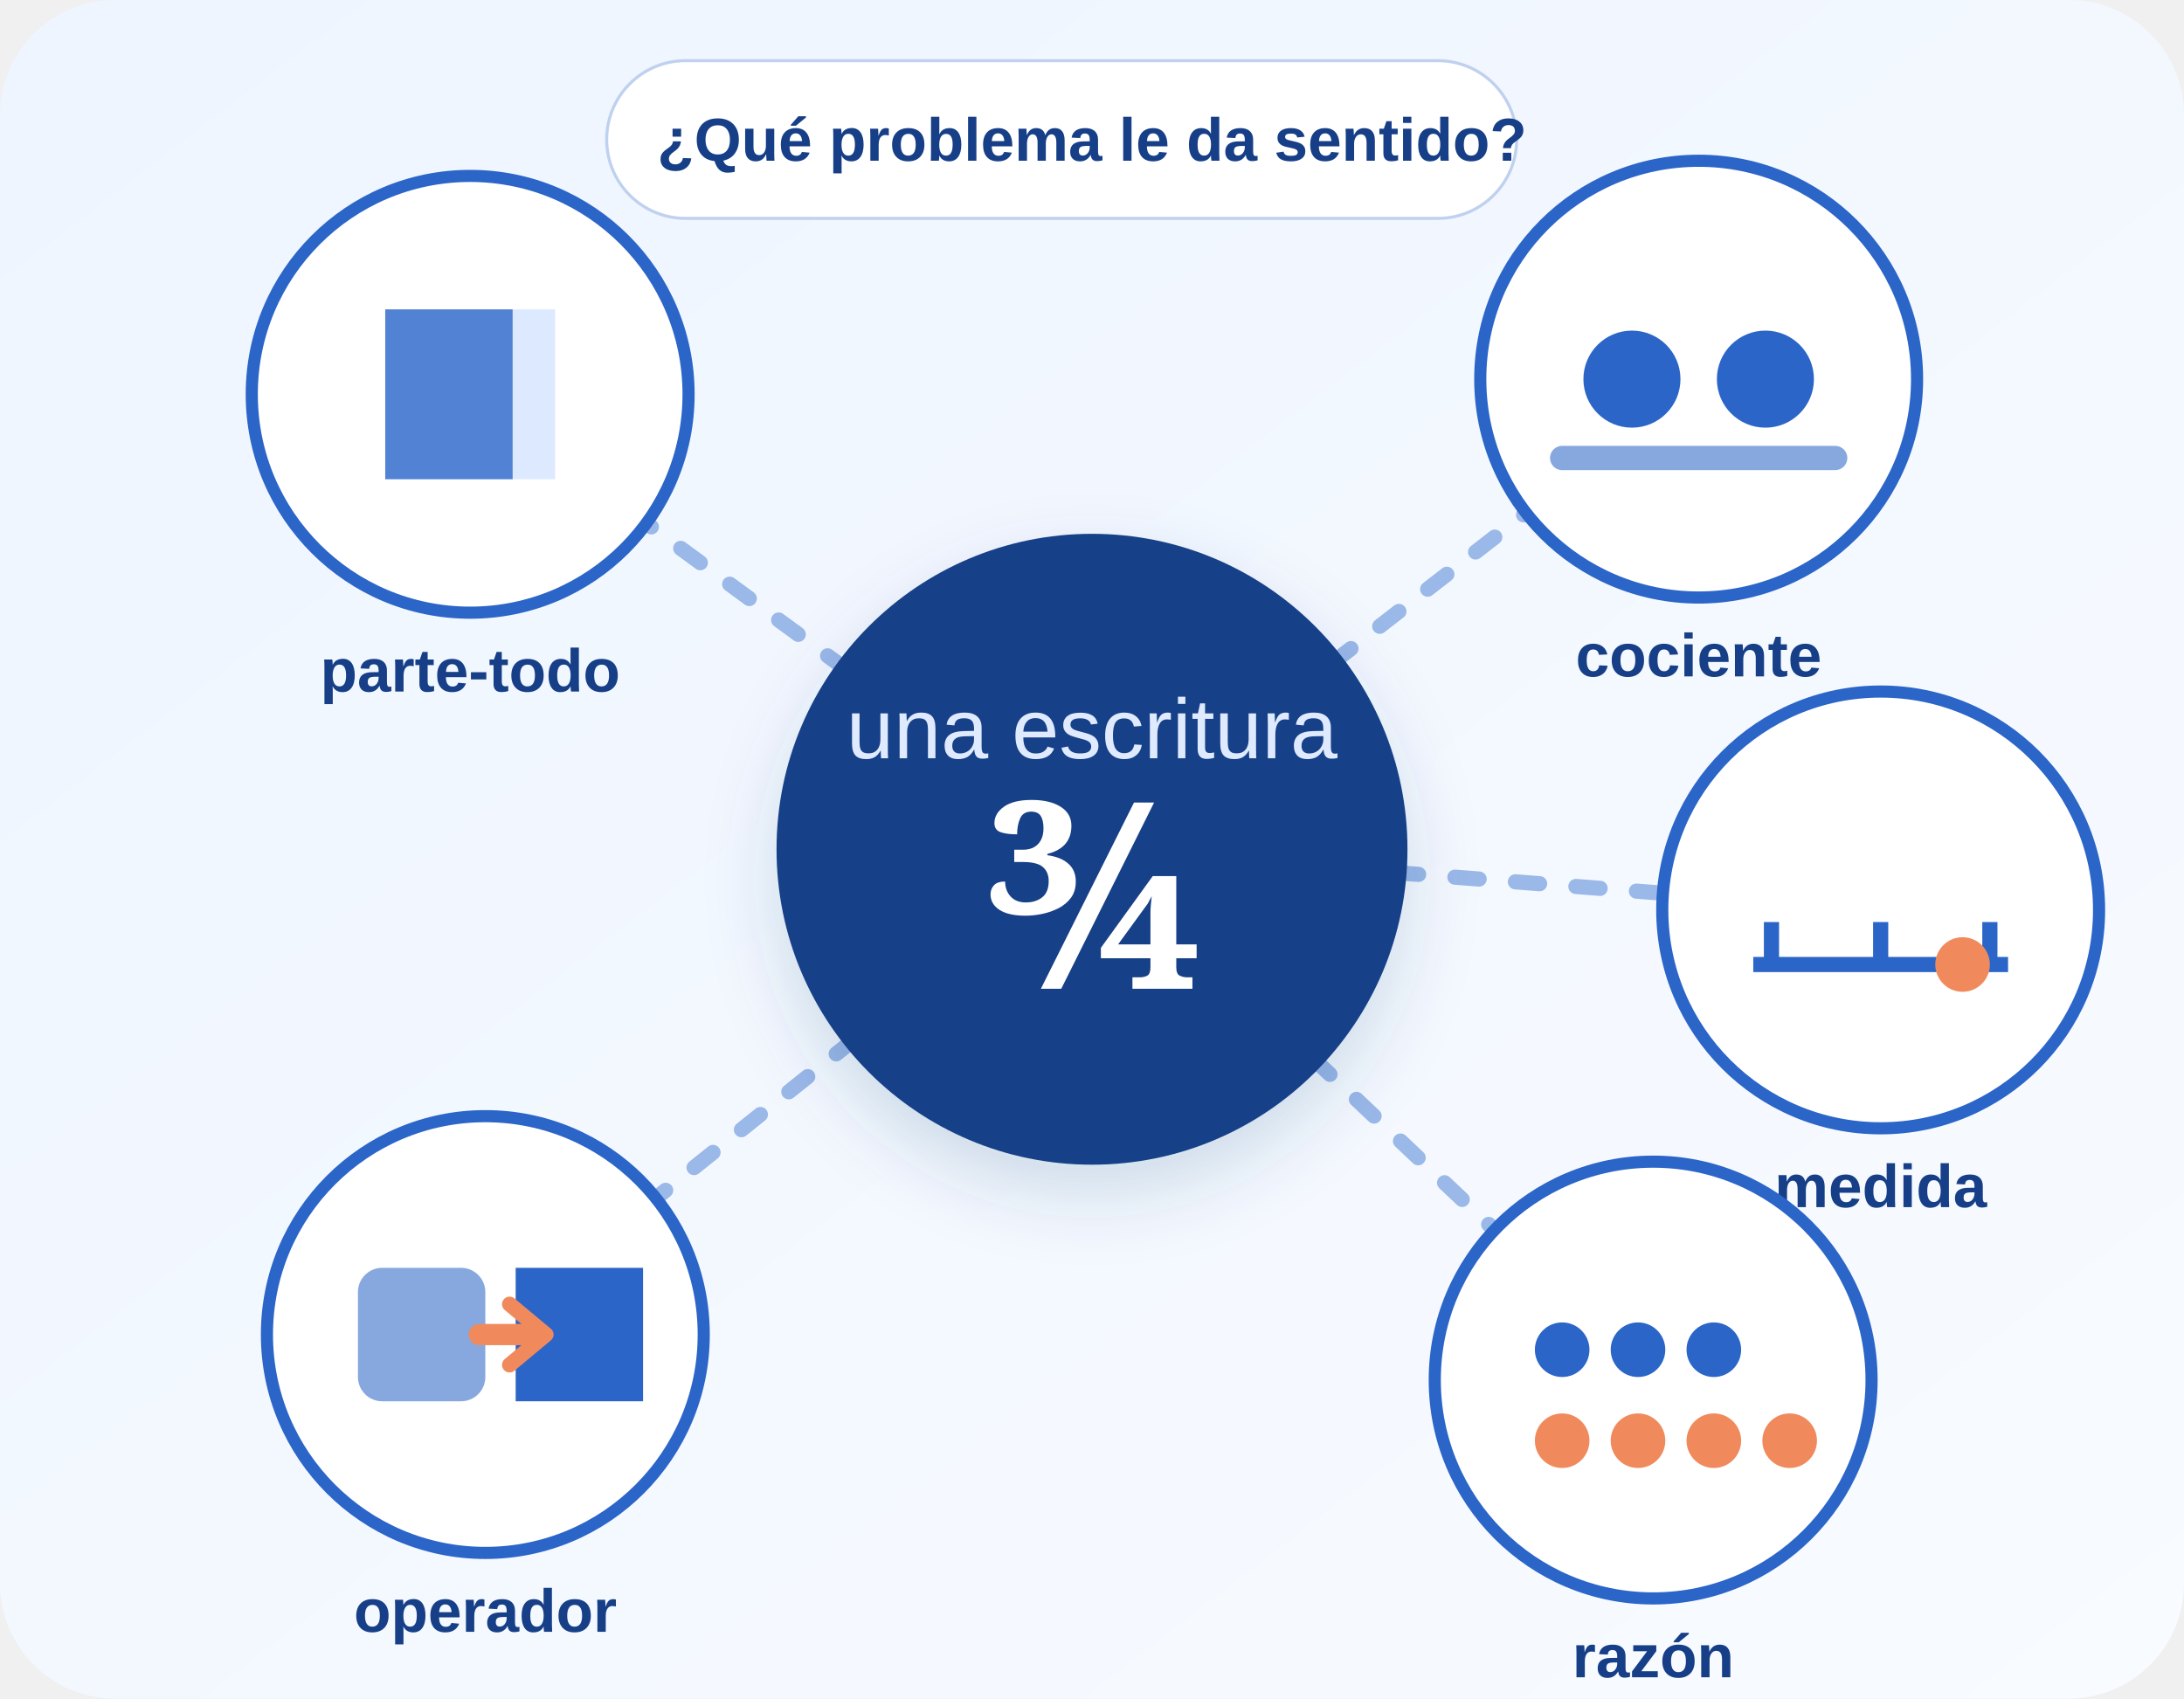
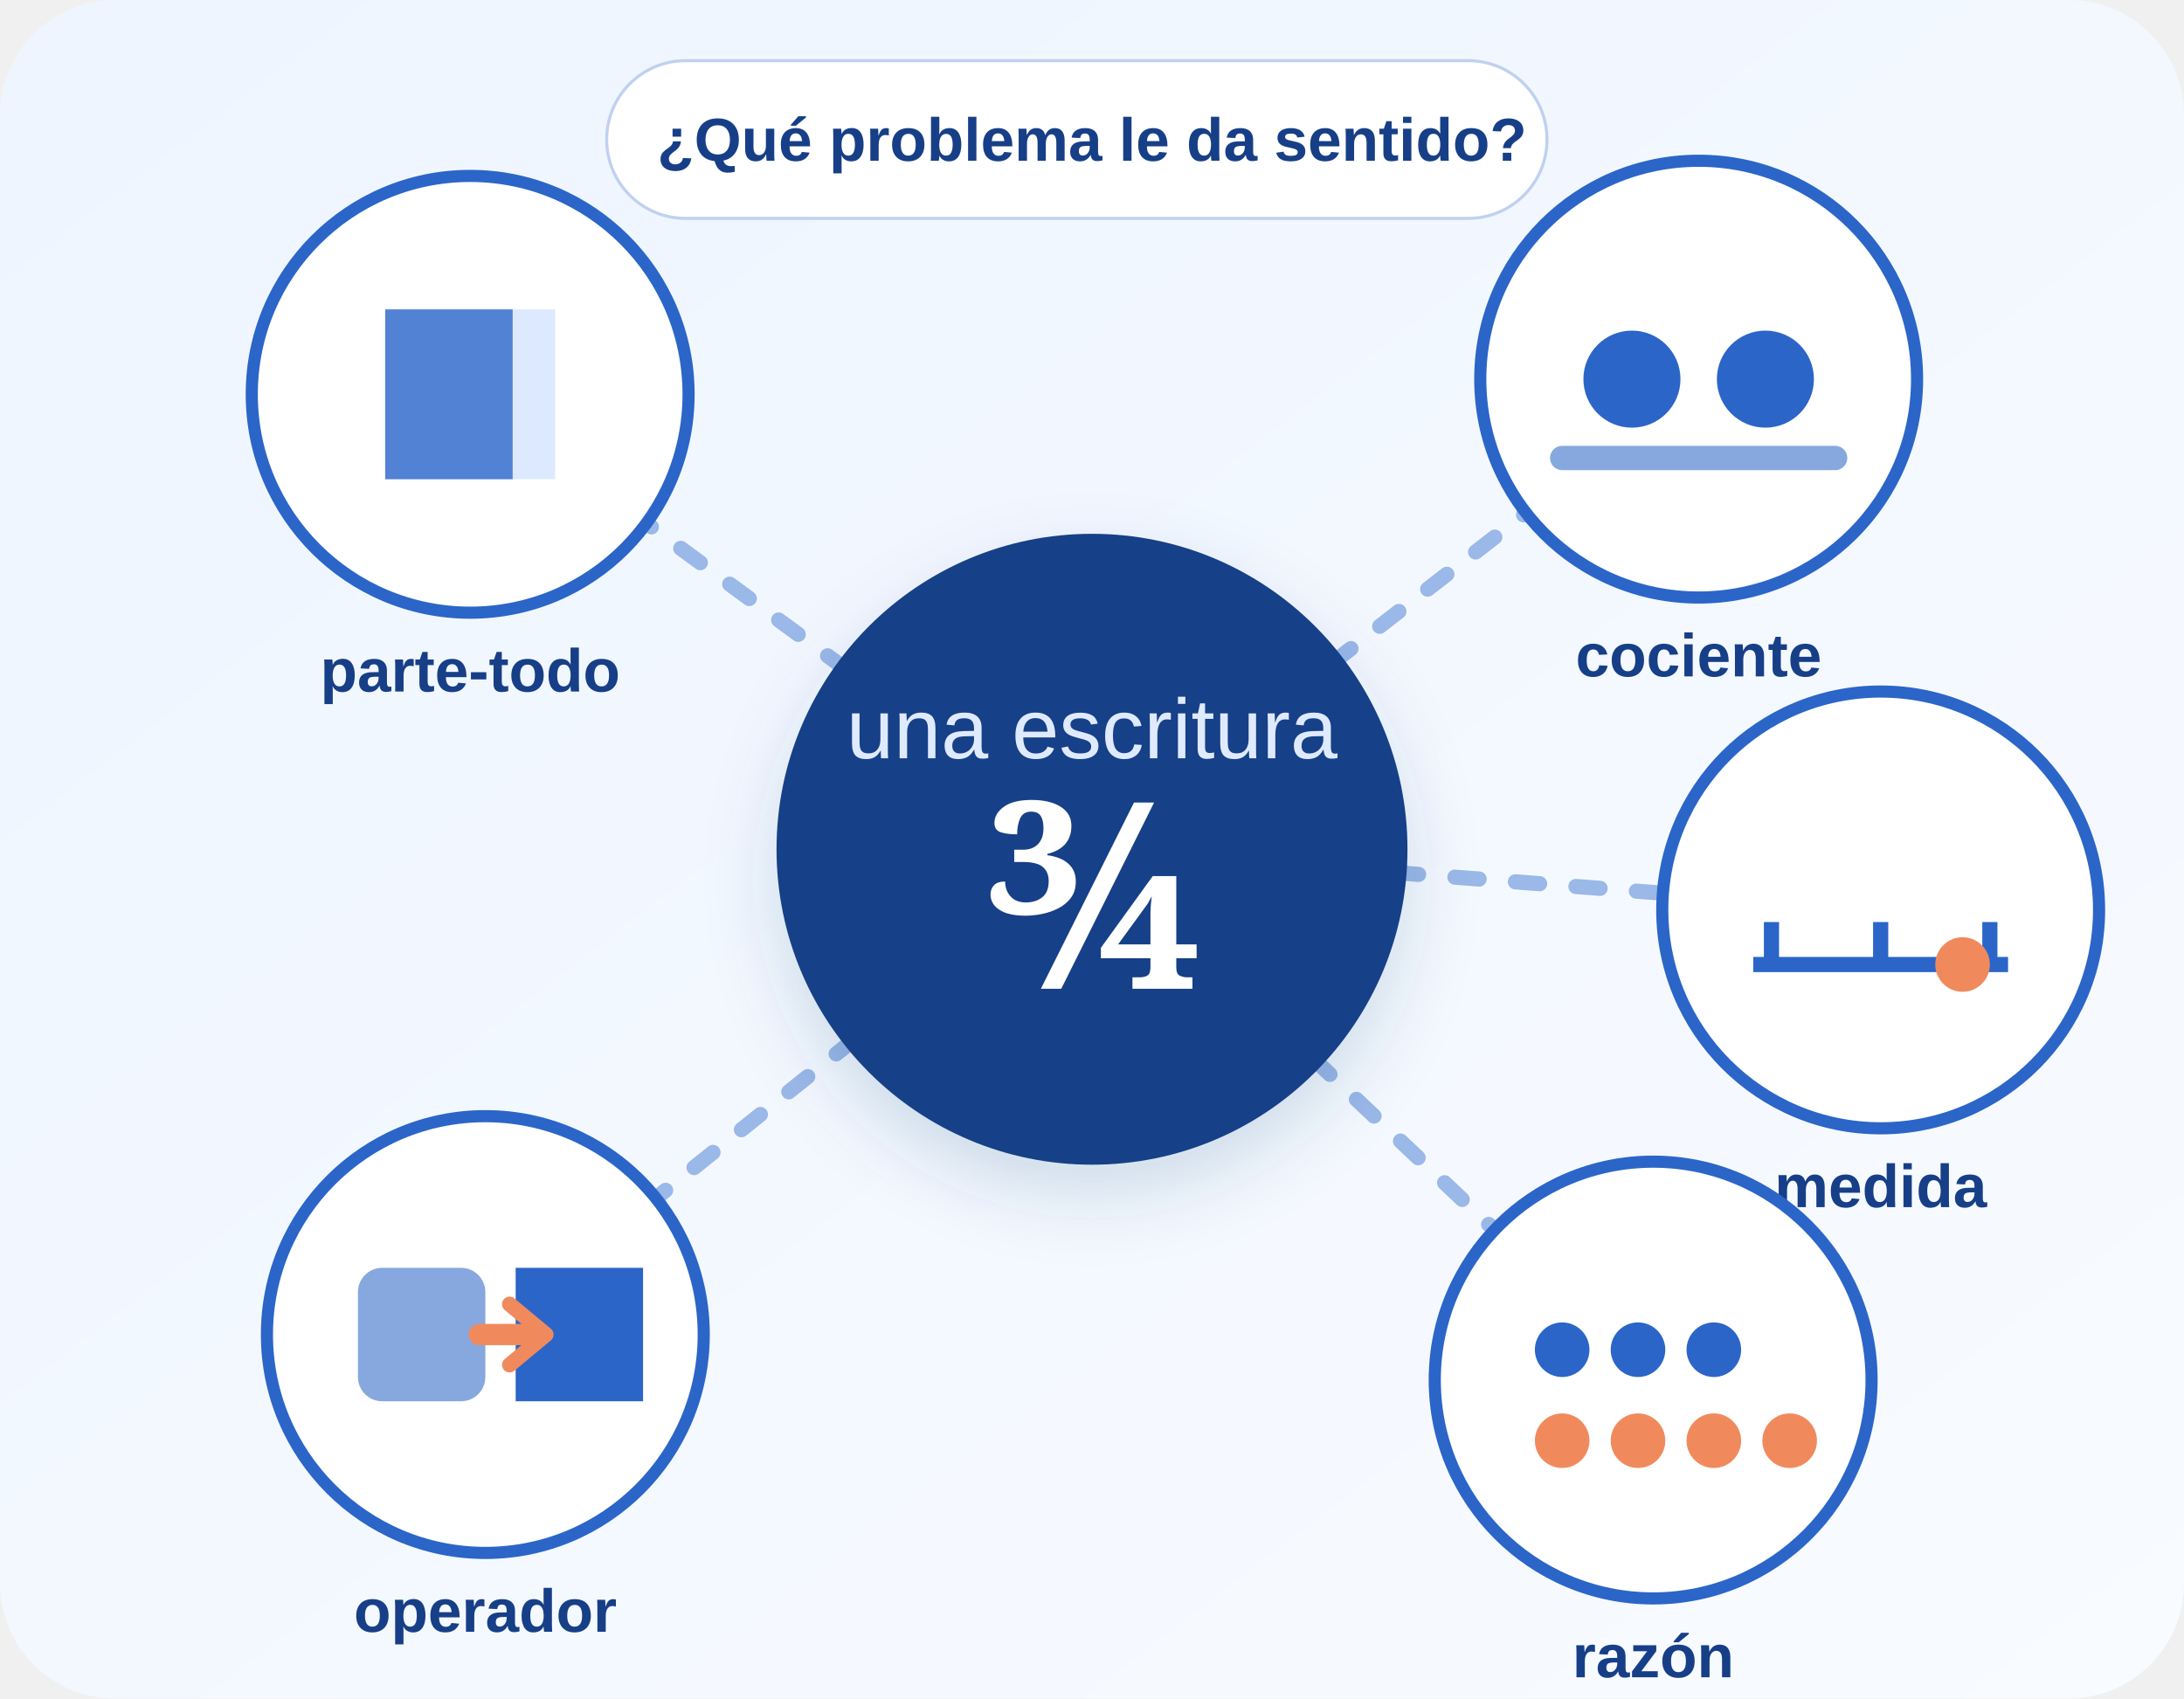
<svg xmlns="http://www.w3.org/2000/svg" viewBox="0 0 720 560" role="img" aria-labelledby="title desc">
  <defs>
    <linearGradient id="bg" x1="0" y1="0" x2="1" y2="1">
      <stop offset="0" stop-color="#eef5ff" />
      <stop offset="1" stop-color="#f8fbff" />
    </linearGradient>
    <filter id="shadow" x="-20%" y="-20%" width="140%" height="140%">
      <feDropShadow dx="0" dy="10" stdDeviation="12" flood-color="#123a72" flood-opacity=".16" />
    </filter>
  </defs>
  <rect width="720" height="560" rx="38" fill="url(#bg)" />
-   <rect x="200" y="20" width="300" height="52" rx="26" fill="#ffffff" stroke="#bfd1ef" />
+   <rect x="200" y="20" width="310" height="52" rx="26" fill="#ffffff" stroke="#bfd1ef" />
  <text x="360" y="53" text-anchor="middle" font-family="Arial, sans-serif" font-size="20" font-weight="700" fill="#173f87">¿Qué problema le da sentido?</text>
  <path d="M360 280 L155 130 M360 280 L560 125 M360 280 L620 300 M360 280 L545 455 M360 280 L160 440" stroke="#9ab8e8" stroke-width="5" stroke-linecap="round" stroke-dasharray="8 12" />
  <g filter="url(#shadow)">
    <circle cx="360" cy="280" r="104" fill="#173f87" />
    <text x="360" y="250" text-anchor="middle" font-family="Arial, sans-serif" font-size="28" fill="#dfeaff">una escritura</text>
    <text x="360" y="326" text-anchor="middle" font-family="Georgia, serif" font-size="86" font-weight="700" fill="#ffffff">¾</text>
  </g>
  <g font-family="Arial, sans-serif" text-anchor="middle" font-weight="700">
    <g transform="translate(155 130)">
      <circle r="72" fill="#ffffff" stroke="#2b65c8" stroke-width="4" />
      <path d="M-28 -28h56v56h-56z" fill="#dce9ff" />
      <path d="M-28 -28h42v56h-42z" fill="#2b65c8" opacity=".78" />
      <text y="98" font-size="20" fill="#173f87">parte-todo</text>
    </g>
    <g transform="translate(560 125)">
      <circle r="72" fill="#ffffff" stroke="#2b65c8" stroke-width="4" />
      <circle cx="-22" cy="0" r="16" fill="#2b65c8" />
      <circle cx="22" cy="0" r="16" fill="#2b65c8" />
      <path d="M-45 26h90" stroke="#86a8de" stroke-width="8" stroke-linecap="round" />
      <text y="98" font-size="20" fill="#173f87">cociente</text>
    </g>
    <g transform="translate(620 300)">
      <circle r="72" fill="#ffffff" stroke="#2b65c8" stroke-width="4" />
      <path d="M-42 18h84M-36 18v-14M0 18v-14M36 18v-14" stroke="#2b65c8" stroke-width="5" />
      <circle cx="27" cy="18" r="9" fill="#f08a5d" />
      <text y="98" font-size="20" fill="#173f87">medida</text>
    </g>
    <g transform="translate(545 455)">
      <circle r="72" fill="#ffffff" stroke="#2b65c8" stroke-width="4" />
      <g fill="#2b65c8">
        <circle cx="-30" cy="-10" r="9" />
        <circle cx="-5" cy="-10" r="9" />
        <circle cx="20" cy="-10" r="9" />
      </g>
      <g fill="#f08a5d">
        <circle cx="-30" cy="20" r="9" />
        <circle cx="-5" cy="20" r="9" />
        <circle cx="20" cy="20" r="9" />
        <circle cx="45" cy="20" r="9" />
      </g>
      <text y="98" font-size="20" fill="#173f87">razón</text>
    </g>
    <g transform="translate(160 440)">
      <circle r="72" fill="#ffffff" stroke="#2b65c8" stroke-width="4" />
      <rect x="-42" y="-22" width="42" height="44" rx="8" fill="#86a8de" />
      <path d="M10 -22h42v44H10z" fill="#2b65c8" />
      <path d="M-2 0h16" stroke="#f08a5d" stroke-width="7" stroke-linecap="round" />
      <path d="M8 -10l12 10L8 10" fill="none" stroke="#f08a5d" stroke-width="5" stroke-linecap="round" stroke-linejoin="round" />
      <text y="98" font-size="20" fill="#173f87">operador</text>
    </g>
  </g>
</svg>
